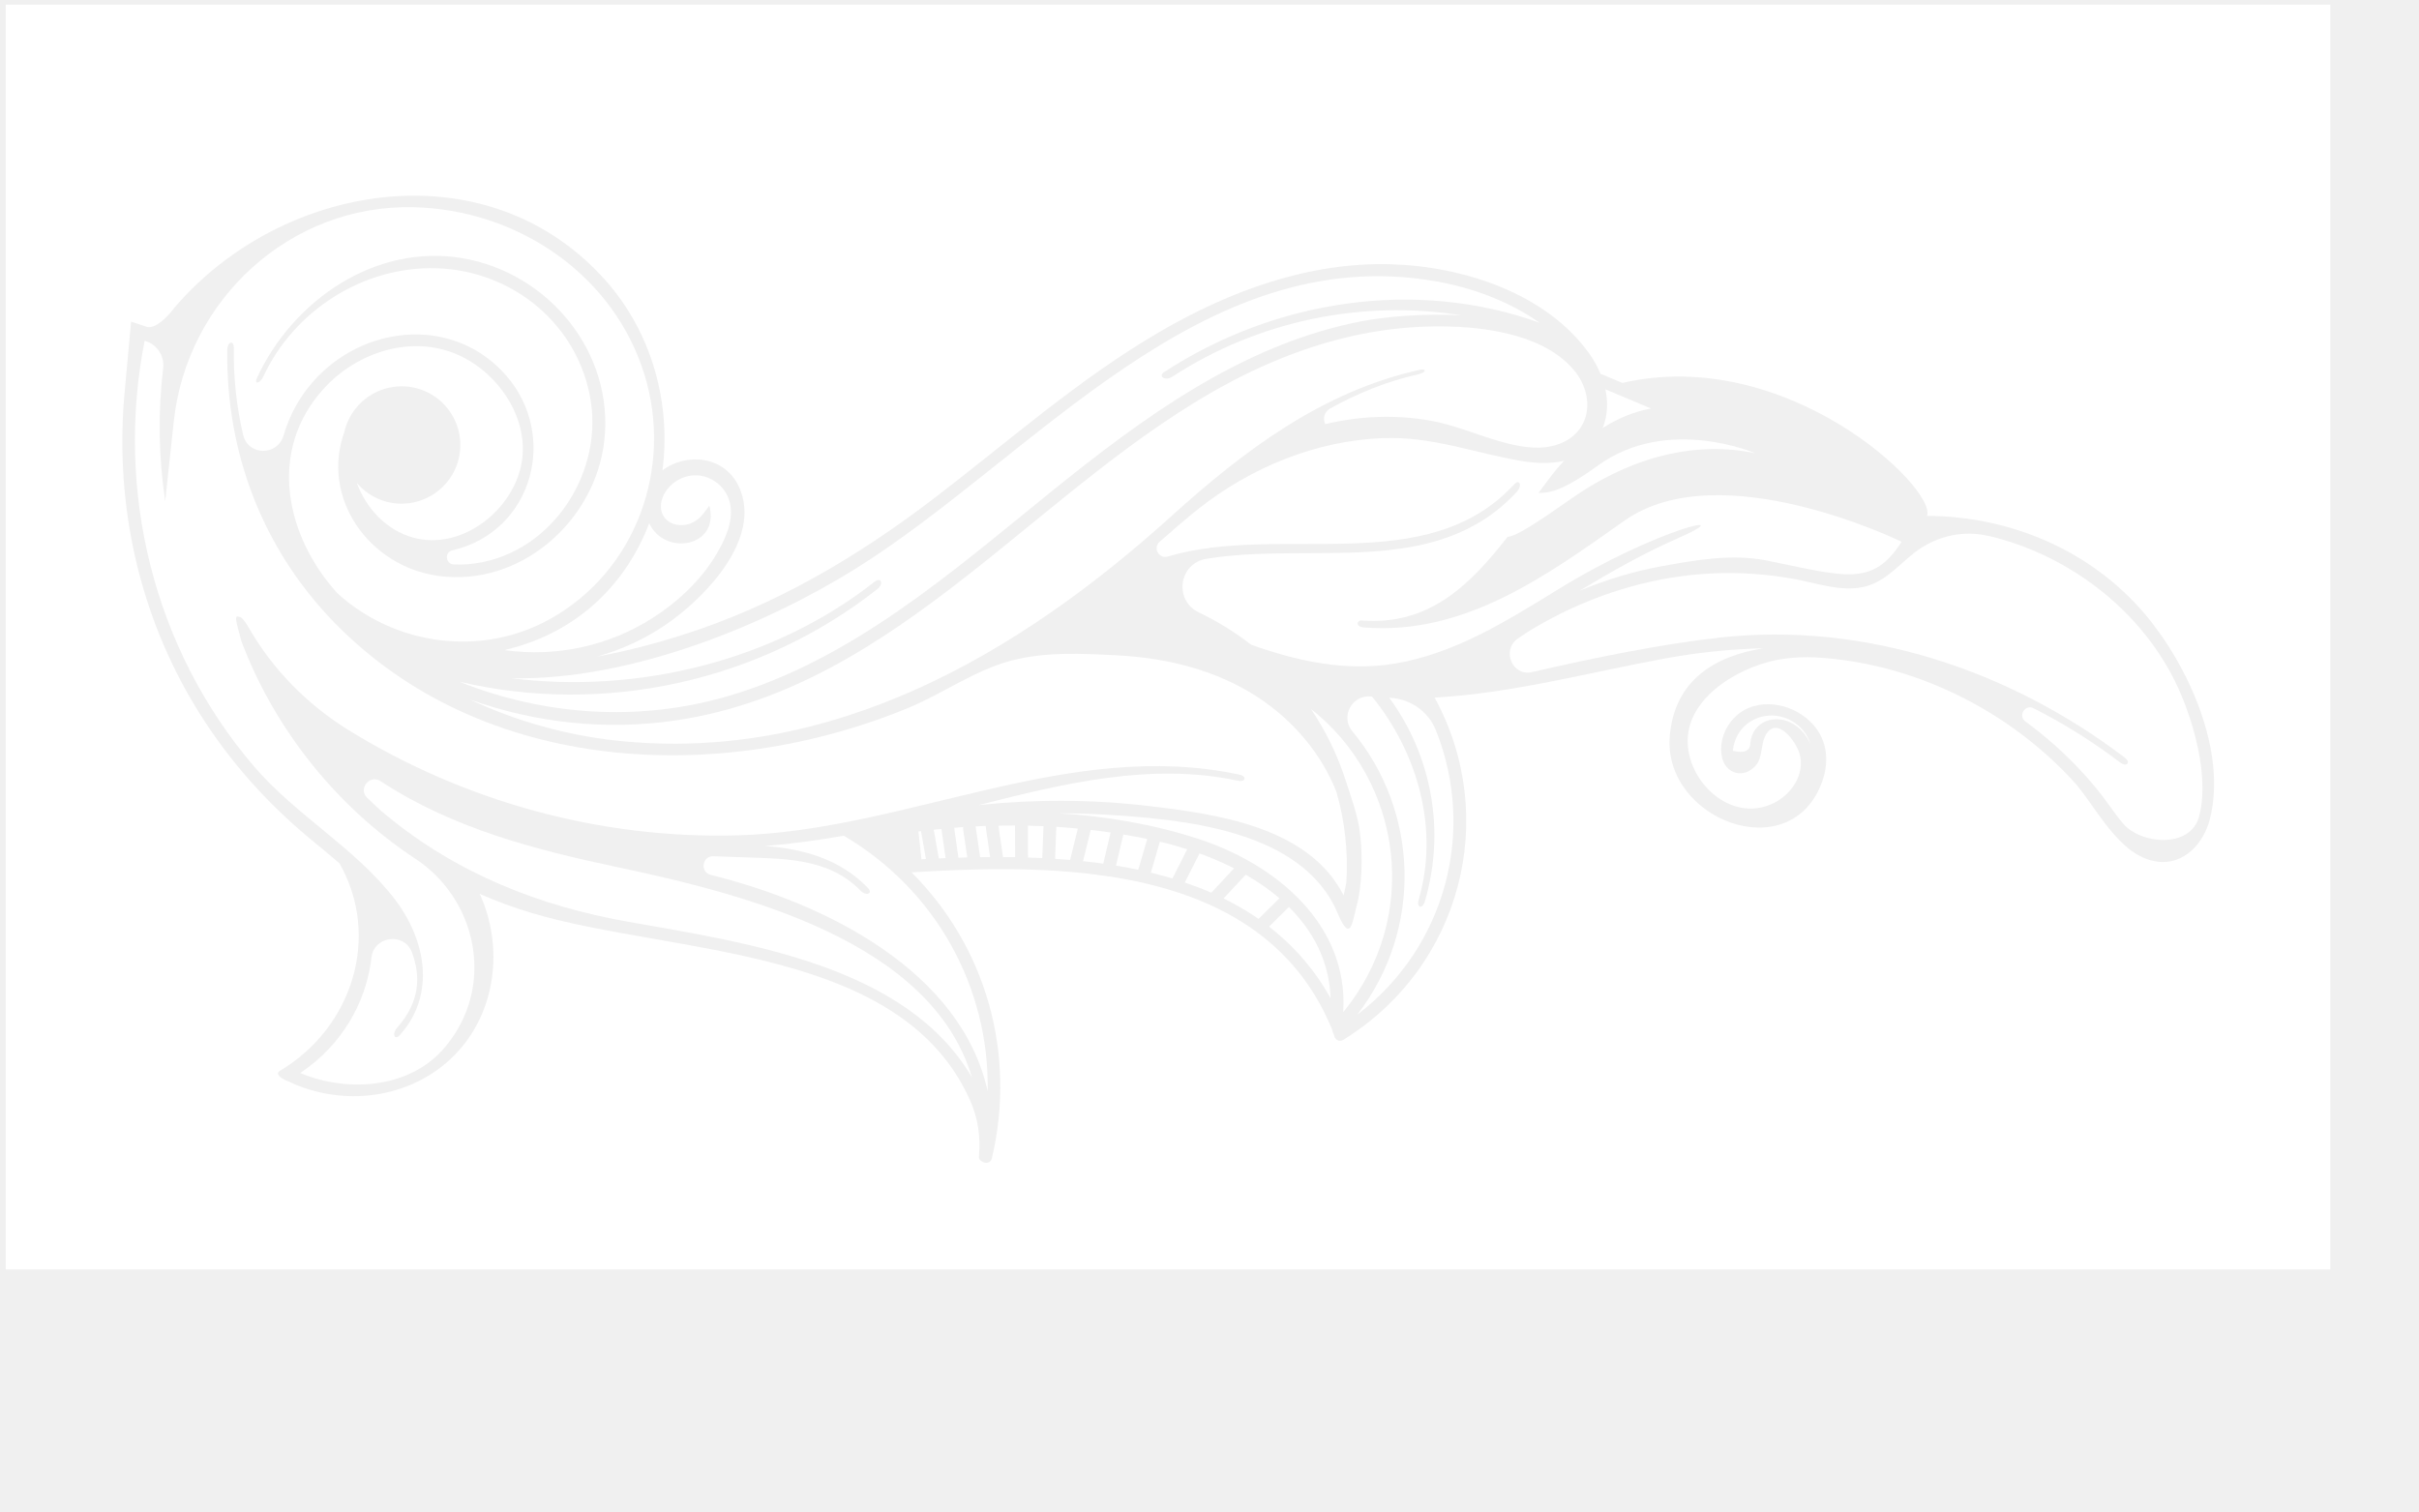
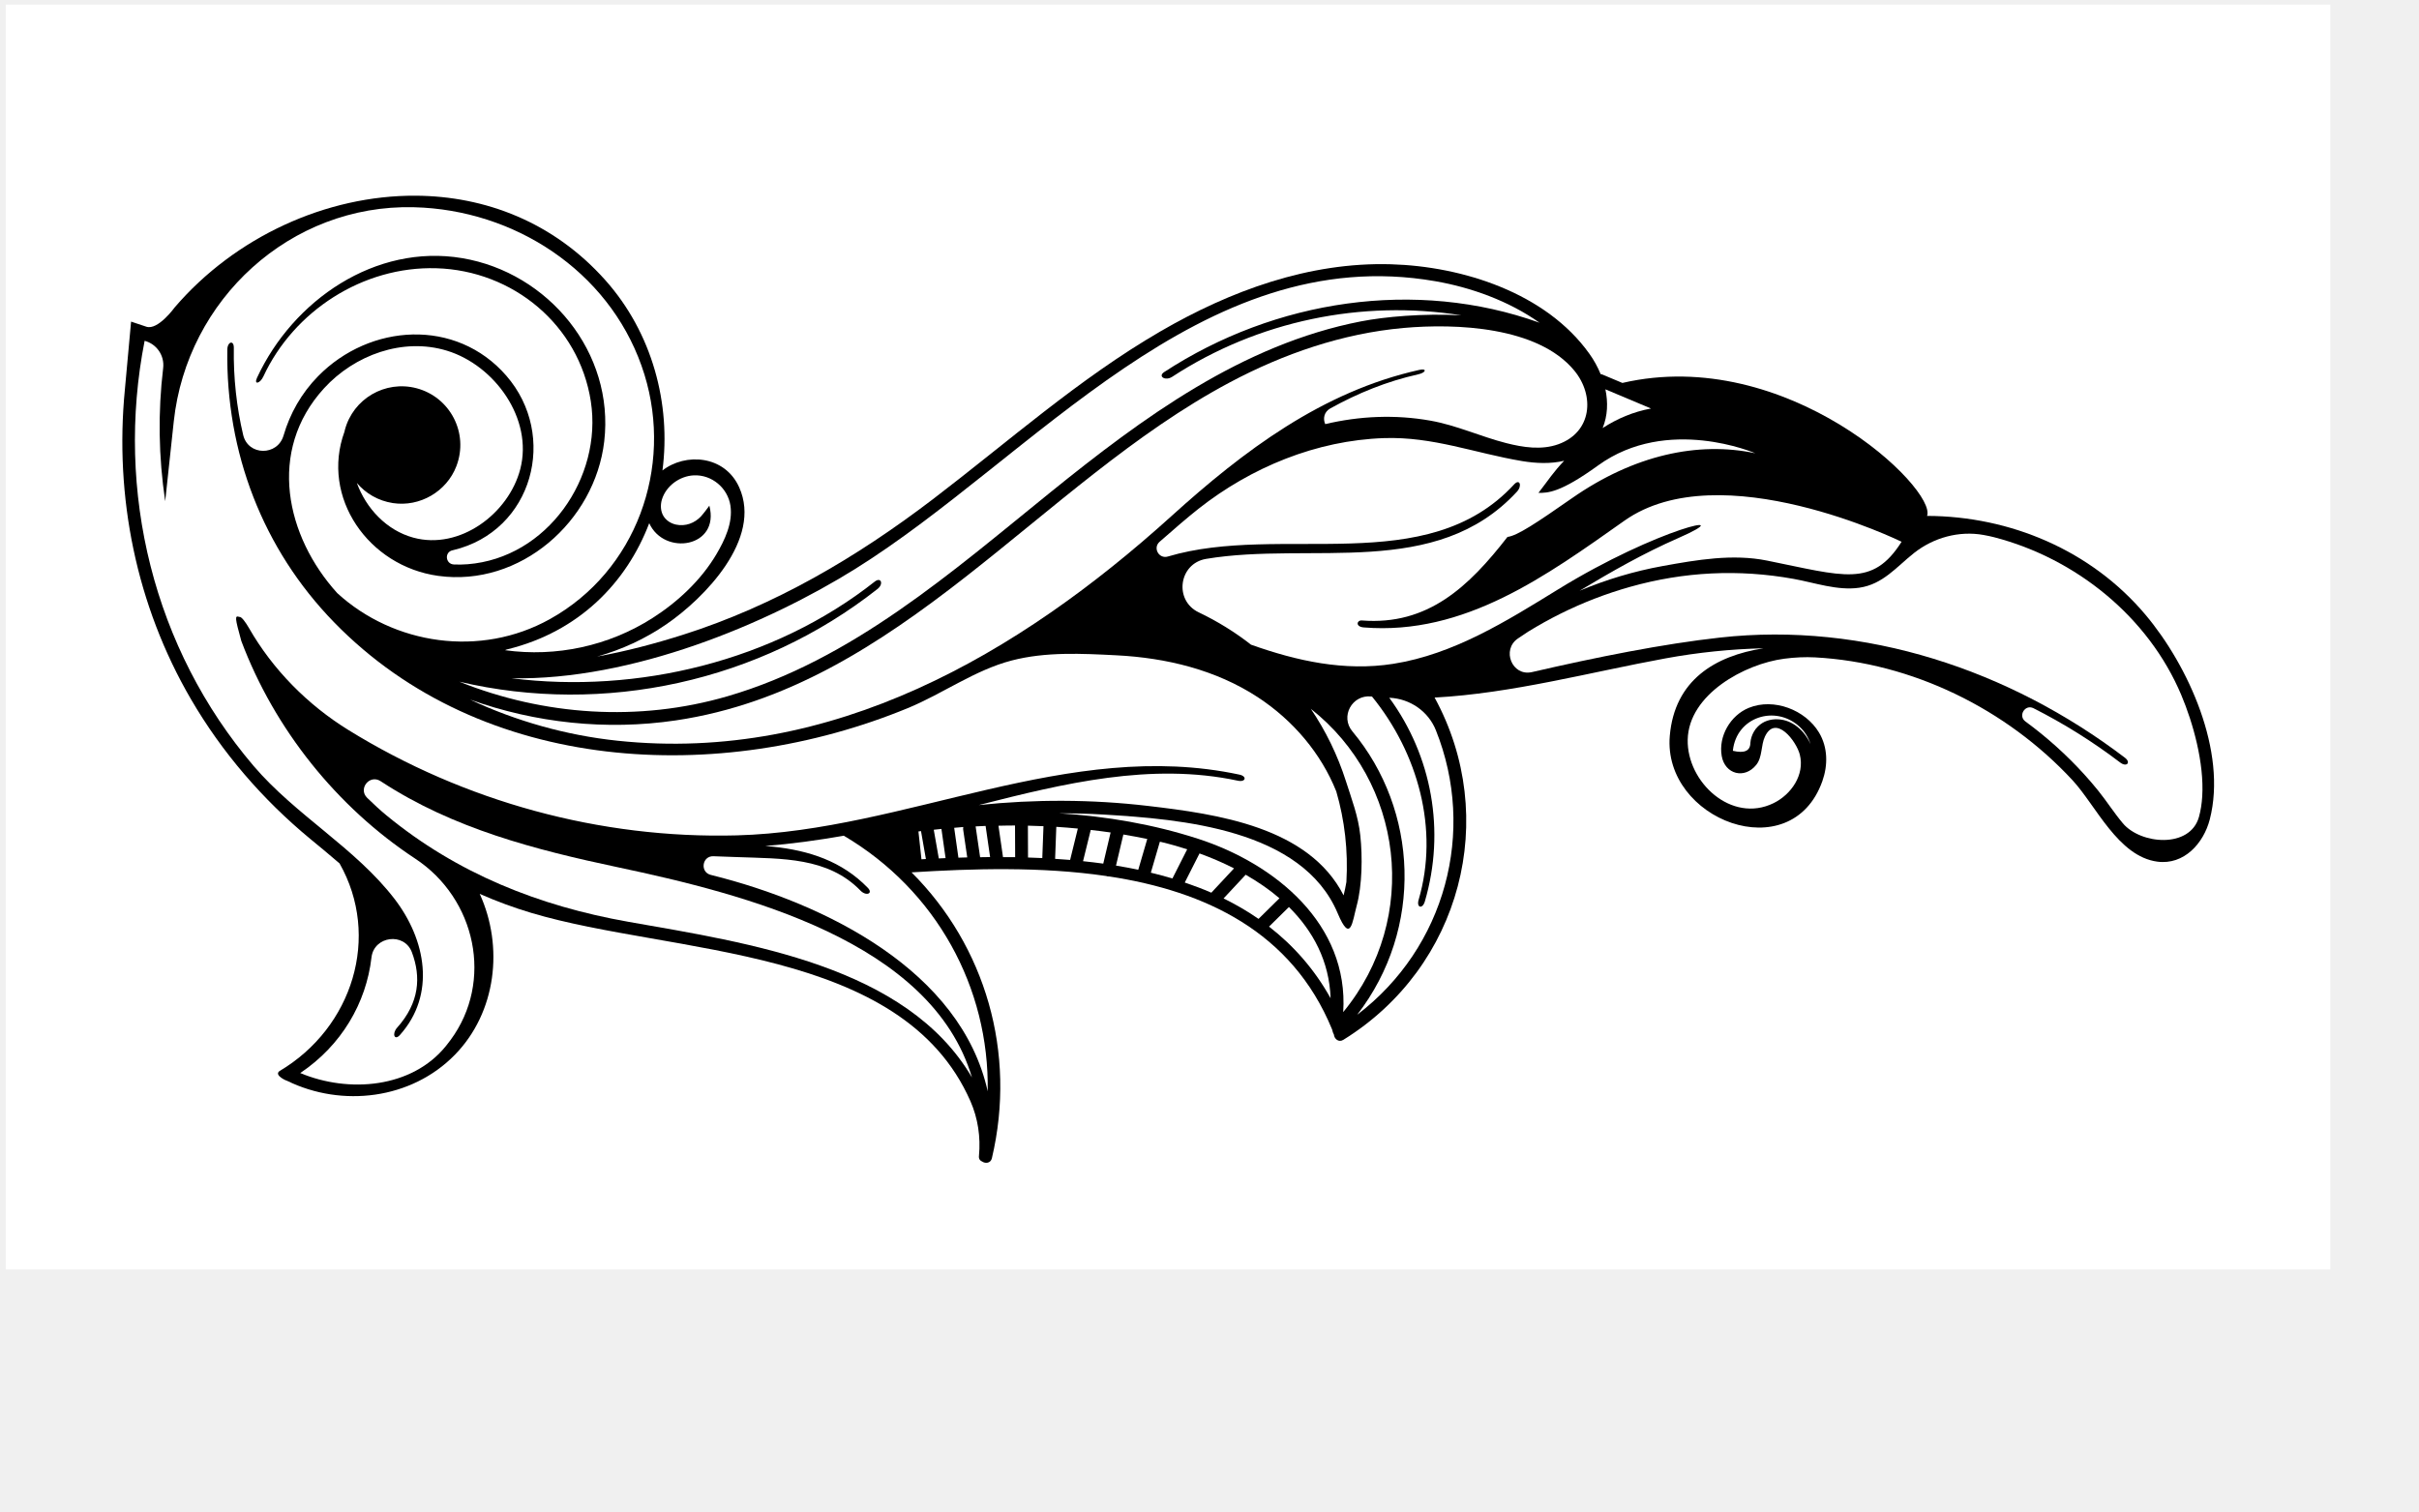
<svg xmlns="http://www.w3.org/2000/svg" version="1.1" id="Layer_1" x="0px" y="0px" width="400" height="250" viewBox="0 0 400 250" enable-background="new 0 0 800 600" xml:space="preserve">
  <defs id="defs4155" />
+   <rect style="fill:#000000;fill-opacity:1;stroke:none;stroke-opacity:1" id="rect4160" width="366.564" height="193.683" x="10" y="3.461" />
  <path style="fill:#ffffff;fill-opacity:1" d="m 0.948,0.771 0,209.191 384.387,0 0,-209.191 -384.387,0 z M 68.733,32.368 c 11.487,0.067 22.78,4.36 31.33,13.934 7.845,8.782 10.912,20.561 9.479,31.512 3.77,-2.942 10.287,-2.56 12.691,2.791 3.833,8.536 -5.758,18.329 -12.029,22.639 -3.536,2.432 -7.416,4.216 -11.463,5.342 4.863,-0.878 9.644,-2.152 14.197,-3.6 15.202,-4.829 28.718,-12.807 41.344,-22.434 12.379,-9.441 24.074,-19.886 37.584,-27.732 11.581,-6.725 24.585,-11.506 38.137,-11.111 11.845,0.343 25.639,4.728 32.824,14.816 0.738,1.03 1.366,2.168 1.855,3.361 0.09,0.012 0.177,0.015 0.271,0.055 l 3.322,1.396 c 27.243,-6.306 52.022,17.497 50.381,21.992 13.764,0.043 27.175,5.721 36.121,16.355 7.071,8.406 13.526,22.584 10.629,33.836 -1.021,3.963 -4.262,7.585 -8.678,6.994 -6.492,-0.87 -10.131,-9.268 -14.035,-13.482 -10.895,-11.765 -26.489,-19.445 -42.566,-20.303 -1.596,-0.085 -3.328,-0.011 -5.092,0.221 -6.5,0.845 -15.804,5.871 -15.961,13.395 -0.145,7.013 7.244,13.897 14.193,10.496 2.925,-1.429 5.19,-4.692 4.344,-8.031 -0.562,-2.222 -4,-6.743 -5.771,-2.973 -0.673,1.438 -0.394,3.373 -1.428,4.664 -1.925,2.411 -5.177,1.571 -5.711,-1.447 -0.581,-3.266 1.429,-6.734 4.475,-7.977 4.129,-1.684 9.35,0.323 11.607,4.078 1.472,2.453 1.496,5.392 0.557,8.043 -5.164,14.559 -26.435,6.366 -25.227,-7.506 0.8,-9.189 7.468,-13.213 15.496,-14.465 -5.375,0.125 -10.789,0.677 -16.201,1.666 -12.368,2.262 -25.405,5.8 -38.186,6.482 10.82,19.811 4.425,44.544 -15.096,56.613 -0.777,0.48 -1.492,-0.172 -1.555,-0.873 -0.121,-0.198 -0.219,-0.484 -0.301,-0.859 -0.007,-0.015 -0.015,-0.025 -0.021,-0.039 -6.646,-16.161 -20.994,-22.826 -36.795,-25.248 -0.181,0.019 -0.365,-0.014 -0.541,-0.08 -10.744,-1.581 -22.122,-1.234 -32.182,-0.602 12.175,12.146 17.416,29.819 13.283,47.289 -0.192,0.821 -1.063,0.911 -1.604,0.539 -0.335,-0.127 -0.581,-0.423 -0.535,-0.904 l 0.006,-0.051 c 0.291,-3.079 -0.168,-6.198 -1.412,-9.029 -11.343,-25.812 -49.287,-24.175 -72.611,-31.141 -2.926,-0.874 -5.771,-1.928 -8.531,-3.146 3.981,8.716 2.76,19.584 -4.117,26.621 -7.206,7.373 -18.645,8.736 -27.707,4.311 -0.045,0.023 -2.224,-0.897 -1.309,-1.609 12.178,-7.205 16.786,-22.309 9.955,-34.361 -1.728,-1.5 -3.412,-2.869 -4.873,-4.076 C 43.421,132.234 36.712,124.462 31.576,115.644 22.526,100.105 18.922,82.158 20.649,64.441 l 1.027,-11.248 2.525,0.844 c 1.917,0.64 4.686,-3.195 4.686,-3.195 C 38.876,39.186 53.964,32.283 68.733,32.368 Z" id="path4145" />
  <path style="fill:#ffffff;fill-opacity:1" d="m 293.998,118.971 c -1.268,-0.054 -2.417,0.305 -3.312,1.186 -0.331,0.324 -0.453,0.508 -0.668,0.863 -0.331,0.573 -0.524,1.186 -0.58,1.835 -0.012,1.345 -0.985,1.782 -2.897,1.325 0.577,-5.623 7.01,-7.611 10.965,-4.043 0.915,0.821 1.524,1.843 1.886,2.952 -0.961,-2.175 -2.923,-4.016 -5.394,-4.119" id="path4400" />
  <path style="fill:#ffffff;fill-opacity:1" d="m 120.784,83.643 c 0.421,2.813 -0.927,5.659 -2.316,8.017 -2.535,4.292 -6.405,7.908 -10.586,10.571 -7.263,4.628 -15.912,6.475 -24.355,5.312 0.086,-0.044 0.166,-0.097 0.272,-0.121 l 0.12,-0.031 c 11.807,-2.904 19.687,-11.007 23.436,-20.856 2.483,5.482 11.736,4.013 9.942,-2.9 0,0 -0.858,1.196 -1.369,1.754 -1.049,1.144 -2.614,1.713 -4.151,1.376 -0.823,-0.18 -1.594,-0.658 -2.044,-1.373 -0.51,-0.812 -0.56,-1.856 -0.28,-2.772 0.684,-2.257 2.937,-3.885 5.263,-3.998 2.987,-0.145 5.63,2.088 6.069,5.021" id="path4398" />
  <path style="fill:#ffffff;fill-opacity:1" d="M 103.89,152.46 C 89.169,149.86 75.589,144.48 63.894,134.851 c -1.019,-0.839 -2.092,-1.825 -3.182,-2.895 -1.538,-1.509 0.423,-3.934 2.227,-2.75 0.053,0.033 0.105,0.069 0.158,0.102 11.838,7.735 25.344,11.224 39.025,14.125 20.968,4.446 51.887,12.224 58.597,34.767 -10.813,-18.473 -37.003,-22.236 -56.829,-25.74" id="path4396" />
  <path style="fill:#ffffff;fill-opacity:1" d="m 163.323,180.499 c -4.408,-19.896 -26.724,-31.034 -45.596,-35.746 -0.065,-0.017 -0.131,-0.033 -0.196,-0.049 -1.82,-0.455 -1.439,-3.149 0.435,-3.085 1.327,0.043 2.656,0.092 3.983,0.142 7.357,0.276 14.952,-0.005 20.339,5.541 0.937,0.965 2.14,0.496 1.208,-0.462 -4.262,-4.393 -9.692,-6.169 -15.684,-6.801 -0.423,-0.044 -0.851,-0.076 -1.274,-0.115 4.361,-0.351 8.682,-0.94 12.984,-1.703 15.288,9.007 24.088,25.126 23.801,42.278" id="path4394" />
  <path style="fill:#ffffff;fill-opacity:1" d="m 182.432,142.839 c -1.107,-0.156 -2.224,-0.279 -3.342,-0.401 0.423,-1.723 0.848,-3.444 1.271,-5.167 1.098,0.127 2.193,0.256 3.288,0.417 -0.403,1.719 -0.811,3.435 -1.217,5.151" id="path4392" />
  <path style="fill:#ffffff;fill-opacity:1" d="m 185.757,138.025 c 1.322,0.224 2.641,0.464 3.951,0.738 -0.495,1.697 -0.99,3.396 -1.486,5.092 -1.216,-0.259 -2.445,-0.483 -3.682,-0.689 0.405,-1.714 0.811,-3.428 1.216,-5.141" id="path4390" />
  <path style="fill:#ffffff;fill-opacity:1" d="m 176.952,142.23 c -0.827,-0.073 -1.654,-0.124 -2.481,-0.179 0.063,-1.765 0.129,-3.53 0.197,-5.295 1.185,0.076 2.374,0.171 3.56,0.286 -0.425,1.73 -0.851,3.458 -1.276,5.188" id="path4388" />
  <path style="fill:#ffffff;fill-opacity:1" d="m 172.35,141.923 c -0.786,-0.04 -1.572,-0.068 -2.359,-0.093 -0.007,-1.755 -0.012,-3.512 -0.019,-5.267 0.86,0.019 1.717,0.045 2.576,0.087 -0.068,1.758 -0.131,3.516 -0.197,5.273" id="path4386" />
  <path style="fill:#ffffff;fill-opacity:1" d="m 167.863,141.776 c -0.672,-0.015 -1.338,-0.005 -2.008,-0.01 -0.252,-1.73 -0.502,-3.463 -0.751,-5.193 0.912,-0.015 1.827,-0.045 2.738,-0.038 0.007,1.745 0.012,3.493 0.022,5.241" id="path4384" />
  <path style="fill:#ffffff;fill-opacity:1" d="m 163.721,141.756 c -0.553,0.002 -1.1,0.017 -1.651,0.025 -0.248,-1.699 -0.496,-3.397 -0.744,-5.096 0.549,-0.028 1.099,-0.063 1.65,-0.081 0.248,1.716 0.495,3.434 0.745,5.152" id="path4382" />
  <path style="fill:#ffffff;fill-opacity:1" d="m 159.268,137.214 c 0.226,1.532 0.45,3.064 0.674,4.599 -0.49,0.01 -0.973,0.028 -1.461,0.043 -0.233,-1.645 -0.468,-3.292 -0.7,-4.939 0.503,-0.039 1.005,-0.098 1.51,-0.132 -0.031,0.133 -0.045,0.274 -0.022,0.428" id="path4380" />
  <path style="fill:#ffffff;fill-opacity:1" d="m 156.358,141.928 c -0.376,0.015 -0.744,0.037 -1.12,0.053 -0.278,-1.583 -0.554,-3.162 -0.833,-4.743 0.423,-0.044 0.846,-0.095 1.269,-0.136 0.229,1.608 0.458,3.218 0.684,4.826" id="path4378" />
  <path style="fill:#ffffff;fill-opacity:1" d="m 153.105,142.08 c -0.249,0.012 -0.486,0.03 -0.735,0.045 -0.165,-1.535 -0.333,-3.071 -0.5,-4.604 0.142,-0.017 0.284,-0.043 0.426,-0.059 0.27,1.538 0.54,3.079 0.809,4.618" id="path4376" />
  <path style="fill:#ffffff;fill-opacity:1" d="m 190.3,144.339 c 0.498,-1.706 0.993,-3.413 1.494,-5.121 0.09,0.022 0.179,0.039 0.269,0.059 1.406,0.331 2.83,0.745 4.247,1.198 -0.814,1.609 -1.629,3.216 -2.443,4.823 -1.172,-0.353 -2.364,-0.666 -3.567,-0.959" id="path4374" />
  <path style="fill:#ffffff;fill-opacity:1" d="m 195.909,145.969 c 0.812,-1.605 1.626,-3.209 2.44,-4.813 1.941,0.707 3.86,1.525 5.707,2.468 -1.253,1.343 -2.503,2.684 -3.753,4.025 -1.427,-0.626 -2.9,-1.171 -4.394,-1.68" id="path4372" />
  <path style="fill:#ffffff;fill-opacity:1" d="m 202.328,148.597 c 1.217,-1.308 2.44,-2.615 3.655,-3.92 1.994,1.15 3.888,2.433 5.585,3.893 -1.154,1.136 -2.306,2.273 -3.46,3.409 -1.833,-1.272 -3.767,-2.39 -5.781,-3.382" id="path4370" />
  <path style="fill:#ffffff;fill-opacity:1" d="m 209.844,153.258 c 1.096,-1.08 2.193,-2.159 3.289,-3.241 3.999,3.969 6.679,8.967 6.892,15.088 -2.708,-4.86 -6.179,-8.741 -10.181,-11.847" id="path4368" />
  <path style="fill:#ffffff;fill-opacity:1" d="m 198.1,138.728 c -7.364,-2.385 -15.108,-3.716 -22.934,-4.208 2.435,-1.7e-4 4.873,0.058 7.308,0.204 12.8,0.763 32.865,2.38 38.734,16.354 2.145,5.107 2.429,1.308 3.124,-1.248 0.925,-3.4 0.979,-8.151 0.607,-11.627 -0.338,-3.207 -1.423,-5.988 -2.388,-9.019 -1.363,-4.27 -3.323,-8.29 -5.798,-11.947 15.246,11.994 18.215,34.534 5.357,50.162 0.943,-14.55 -11.244,-24.537 -24.01,-28.672" id="path4366" />
  <path style="fill:#ffffff;fill-opacity:1" d="m 226.873,115.207 c 7.583,9.32 11.129,21.952 7.708,33.618 -0.387,1.317 0.641,1.586 1.028,0.271 3.429,-11.682 1.172,-24.048 -5.883,-33.689 0.017,5.1e-4 0.034,0.001 0.051,0.001 3.386,0.159 6.396,2.228 7.656,5.374 6.698,16.723 1.599,35.924 -13.013,47.056 11.04,-14.301 10.085,-33.841 -0.795,-46.873 -2.04,-2.445 -0.067,-6.09 3.102,-5.772 0.049,0.005 0.097,0.007 0.146,0.015" id="path4364" />
  <path style="fill:#ffffff;fill-opacity:1" d="m 207.972,115.308 c 5.903,3.858 10.502,9.351 12.994,15.599 1.381,4.739 1.974,9.784 1.67,14.974 -0.126,0.735 -0.274,1.474 -0.461,2.212 -5.765,-11.315 -20.822,-13.447 -32.388,-14.801 -9.31,-1.089 -18.669,-1.106 -27.934,-0.139 14.032,-3.569 28.487,-7.093 42.829,-4.029 1.308,0.282 1.573,-0.725 0.265,-1.004 -28.289,-6.047 -55.109,9.301 -83.109,10.047 -22.62,0.602 -45.072,-5.592 -64.215,-17.419 -6.774,-4.186 -12.527,-10.019 -16.452,-16.869 -0.527,-0.919 -1.248,-1.94 -1.585,-1.84 -0.796,-0.284 -0.744,0.122 0.316,3.972 5.485,14.585 15.804,27.474 28.75,36.001 10.057,6.621 12.999,20.303 5.856,29.994 -0.241,0.329 -0.494,0.658 -0.76,0.987 -5.627,6.976 -16.052,7.851 -24.1,4.484 6.808,-4.563 10.91,-11.575 11.779,-19.115 0.408,-3.559 5.423,-4.21 6.683,-0.857 1.523,4.053 1.273,8.314 -2.445,12.473 -0.892,0.998 -0.43,2.208 0.462,1.208 6.015,-6.728 4.271,-15.789 -0.877,-22.494 -6.499,-8.467 -16.352,-13.844 -23.318,-22.013 -16.533,-19.387 -22.91,-45.428 -18.017,-70.309 2.003,0.528 3.31,2.448 3.065,4.505 -0.874,7.298 -0.765,14.64 0.337,22.023 0,0 0.674,-6.278 1.415,-13.174 2.173,-20.239 19.313,-35.94 39.661,-35.451 0.543,0.012 1.086,0.036 1.631,0.069 16.533,1.027 31.583,11.551 36.541,27.614 4.753,15.397 -1.346,32.495 -15.644,40.448 -11.486,6.392 -25.804,4.249 -35.151,-4.303 -8.483,-9.363 -11.668,-23.508 -2.182,-33.884 5.034,-5.504 13.04,-8.445 20.328,-6.211 7.861,2.409 14.276,11.244 12.116,19.578 -1.904,7.354 -9.994,13.444 -17.696,11.337 -4.415,-1.208 -7.791,-4.827 -9.329,-9.042 1.452,1.716 3.509,2.953 5.967,3.329 4.443,0.677 8.888,-1.904 10.491,-6.101 2.102,-5.494 -1.056,-11.437 -6.585,-12.893 -5.186,-1.364 -10.496,1.734 -11.86,6.919 -0.024,0.087 -0.034,0.174 -0.056,0.259 -3.97,10.852 3.949,22.259 15.507,23.856 13.536,1.871 25.905,-8.999 27.444,-22.251 C 101.623,58.324 90.714,45.098 76.419,42.696 c -14.31,-2.406 -27.958,6.924 -33.919,19.785 -0.559,1.21 0.495,0.987 1.057,-0.225 4.997,-10.781 16.426,-18.252 28.609,-17.889 12.65,0.379 23.572,9.371 25.531,22.011 1.959,12.63 -7.231,25.912 -20.38,26.945 -0.757,0.061 -1.513,0.073 -2.26,0.039 -1.395,-0.065 -1.601,-2.03 -0.242,-2.344 0.044,-0.012 0.088,-0.019 0.135,-0.03 13.189,-3.159 17.383,-18.95 8.766,-28.856 -8.307,-9.551 -22.55,-8.637 -31.113,0.088 -2.79,2.841 -4.664,6.211 -5.714,9.81 -1.001,3.427 -5.864,3.379 -6.68,-0.096 -1.081,-4.586 -1.622,-9.396 -1.545,-14.395 0.022,-1.342 -1.054,-1.052 -1.076,0.288 -0.258,16.994 5.862,32.982 17.66,45.102 24.536,25.207 63.767,26.996 94.849,14.197 5.804,-2.389 11.106,-6.305 17.216,-7.888 5.631,-1.458 11.576,-1.144 17.331,-0.851 8.189,0.418 16.399,2.388 23.328,6.92" id="path4362" />
  <path style="fill:#ffffff;fill-opacity:1" d="m 328.011,88.485 c 0.64,0.116 1.236,0.24 1.756,0.377 13.498,3.508 25.492,13.161 30.935,26.114 1.931,4.589 3.795,11.199 3.453,16.756 -0.073,1.182 -0.245,2.318 -0.539,3.377 -1.461,5.259 -9.633,4.576 -12.589,1.056 -1.47,-1.746 -2.693,-3.692 -4.134,-5.467 -2.793,-3.442 -5.949,-6.58 -9.385,-9.37 -0.845,-0.687 -1.713,-1.354 -2.589,-1.998 -1.267,-0.929 -0.067,-2.9 1.336,-2.191 4.97,2.513 9.765,5.503 14.334,8.979 1.066,0.811 1.83,0.005 0.781,-0.794 -19.099,-14.528 -43.049,-22.523 -66.954,-19.872 -9.406,1.041 -20.359,3.229 -31.059,5.703 -0.032,0.007 -0.061,0.012 -0.093,0.019 -3.242,0.696 -5.008,-3.706 -2.264,-5.569 0.778,-0.528 1.464,-0.991 1.695,-1.131 1.752,-1.08 3.553,-2.081 5.395,-2.995 3.679,-1.826 7.529,-3.311 11.483,-4.422 8.898,-2.504 17.933,-2.951 27.018,-1.311 3.508,0.633 7.242,1.979 10.84,1.464 3.923,-0.564 6.146,-3.434 9.069,-5.745 3.23,-2.551 7.441,-3.716 11.512,-2.981" id="path4360" />
  <path style="fill:#ffffff;fill-opacity:1" d="m 290.248,74.966 c -9.45,-2.002 -20.059,0.284 -30.29,7.421 -5.863,4.088 -9.052,6.223 -10.685,6.42 -6.382,8.221 -13.169,14.673 -24.073,13.816 -0.849,-0.066 -1.127,1.037 0.32,1.152 16.687,1.351 30.256,-8.6 43.104,-17.664 15.866,-11.195 45.818,3.494 45.818,3.494 -4.825,7.625 -9.569,5.662 -22.264,3.111 -5.663,-1.139 -11.553,-0.127 -17.233,0.902 -4.748,0.859 -9.351,2.247 -13.75,4.091 5.283,-3.174 10.626,-6.219 16.311,-8.709 10.674,-4.675 -3.291,-1.726 -19.9,8.505 -8.469,5.216 -17.229,10.715 -27.224,12.29 -8.084,1.272 -15.943,-0.476 -23.515,-3.165 -2.657,-2.078 -5.554,-3.875 -8.648,-5.349 -4.135,-1.97 -3.3,-8.087 1.219,-8.843 17.437,-2.922 37.984,3.447 51.403,-11.119 0.906,-0.985 0.444,-2.193 -0.462,-1.208 -14.489,15.724 -38.578,6.37 -57.264,11.936 -1.478,0.44 -2.523,-1.418 -1.367,-2.438 2.311,-2.036 4.705,-4.097 6.426,-5.454 8.712,-6.869 19.506,-11.314 30.655,-11.693 8.114,-0.277 15.027,2.485 22.841,3.796 2.302,0.386 4.755,0.489 6.977,-0.051 -1.843,1.94 -2.529,3.093 -4.253,5.314 1.545,0.007 3.597,-6.1e-4 9.868,-4.542 11.476,-8.31 25.985,-2.014 25.985,-2.014" id="path4358" />
  <path style="fill:#ffffff;fill-opacity:1" d="m 273.012,67.567 c -2.965,0.545 -5.598,1.678 -8,3.229 0.834,-2.045 0.906,-4.258 0.451,-6.404 l 7.549,3.175 z" id="path4356" />
  <path style="fill:#ffffff;fill-opacity:1" d="m 260.32,61.29 c 3.428,4.162 2.905,10.189 -2.629,12.183 -2.781,1.002 -5.847,0.523 -8.627,-0.187 -4.239,-1.081 -8.189,-2.94 -12.525,-3.711 -5.834,-1.037 -11.718,-0.773 -17.404,0.571 -0.394,-0.872 -0.212,-2.01 0.836,-2.593 4.513,-2.501 9.315,-4.475 14.543,-5.64 1.307,-0.291 1.49,-1.024 0.182,-0.733 -16.057,3.573 -29.077,13.406 -40.935,24.132 -25.315,22.9 -56.203,40.938 -91.629,37.204 -8.49,-0.894 -16.776,-3.242 -24.418,-6.81 10.819,3.869 22.527,5.149 34.031,3.447 37.097,-5.489 60.156,-39.171 91.615,-55.91 8.891,-4.731 18.645,-8.097 28.715,-8.998 8.638,-0.773 22.227,-0.253 28.245,7.045" id="path4354" />
  <path style="fill:#ffffff;fill-opacity:1" d="m 237.334,46.51 c 5.902,1.024 12.155,3.257 17.242,6.868 -20.457,-7.351 -43.732,-3.813 -62.058,8.151 -1.12,0.73 0.19,1.526 1.313,0.791 14.19,-9.265 31.362,-12.791 47.822,-10.167 -6.424,-0.347 -12.705,0.244 -16.6,1.001 -19.672,3.825 -36.071,15.913 -51.329,28.247 -16.331,13.202 -32.821,27.752 -53.414,33.754 -14.723,4.292 -30.363,3.198 -44.353,-2.403 23.927,5.616 49.692,0.001 69.149,-15.343 1.053,-0.832 0.573,-2.028 -0.465,-1.21 -16.706,13.179 -39.241,18.585 -60.048,15.984 19.95,0.373 42.179,-8.961 56.786,-18.063 29.426,-18.336 57.183,-54.343 95.954,-47.61" id="path4352" />
</svg>
